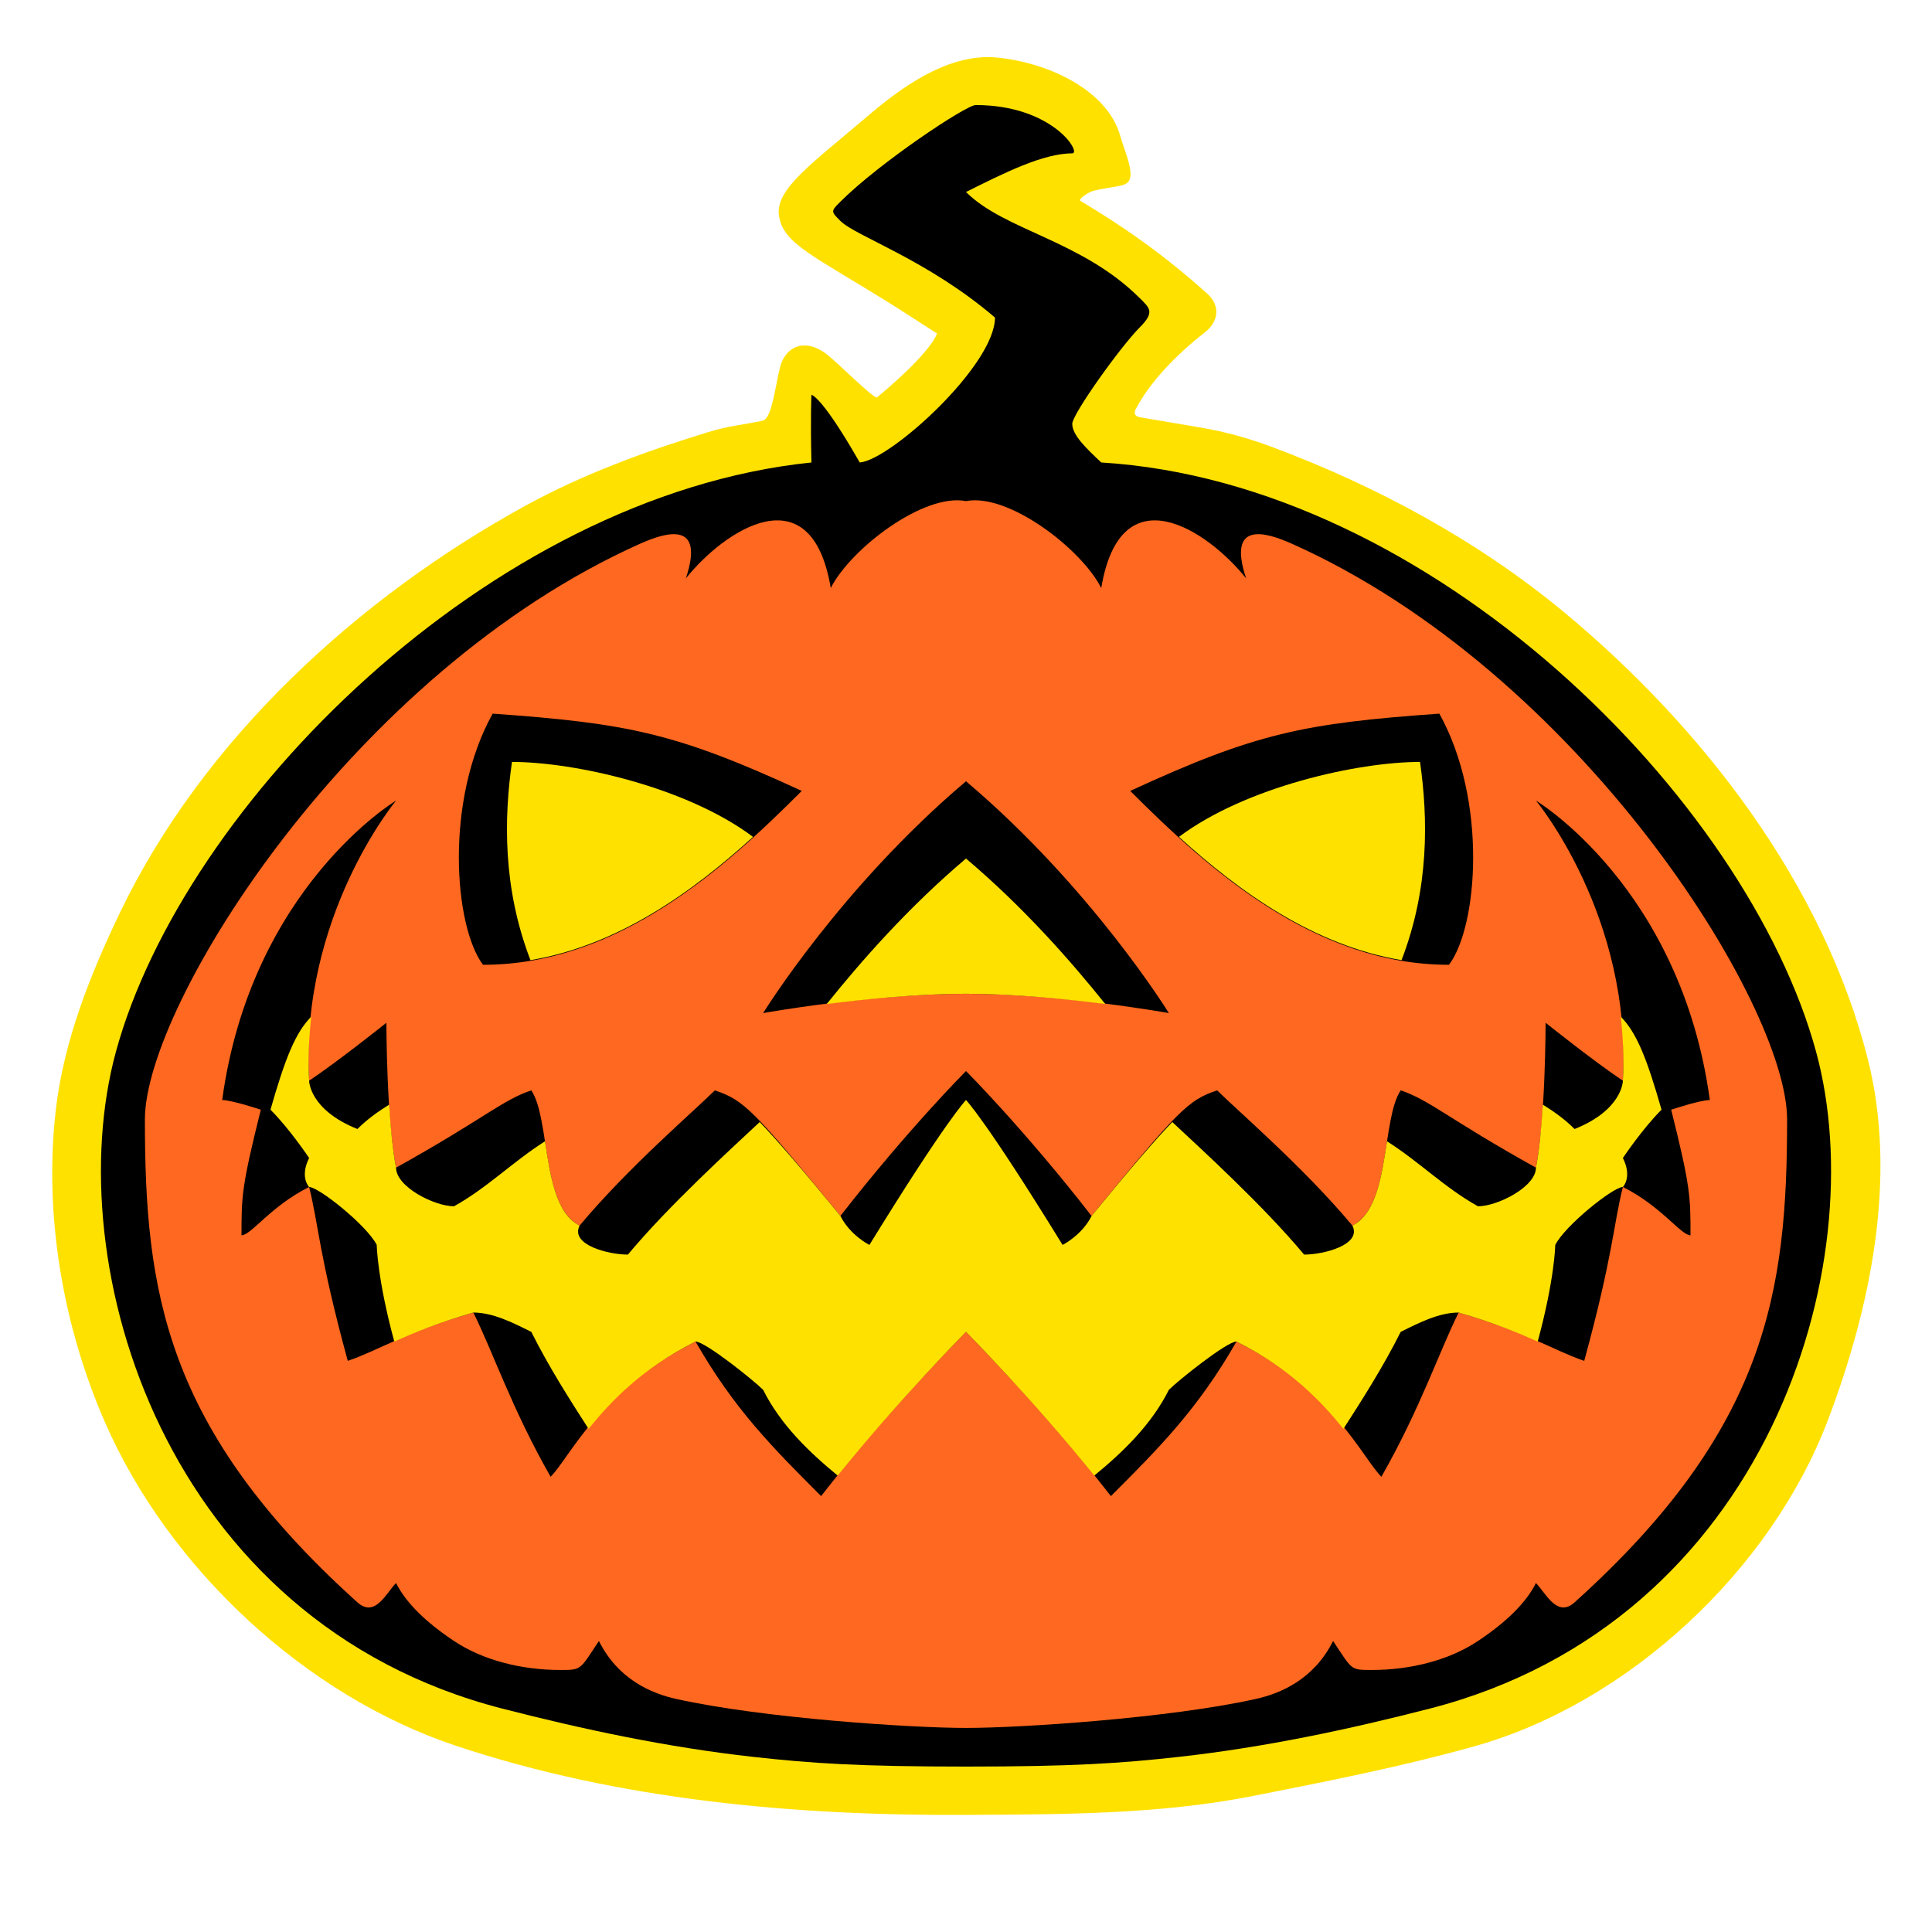
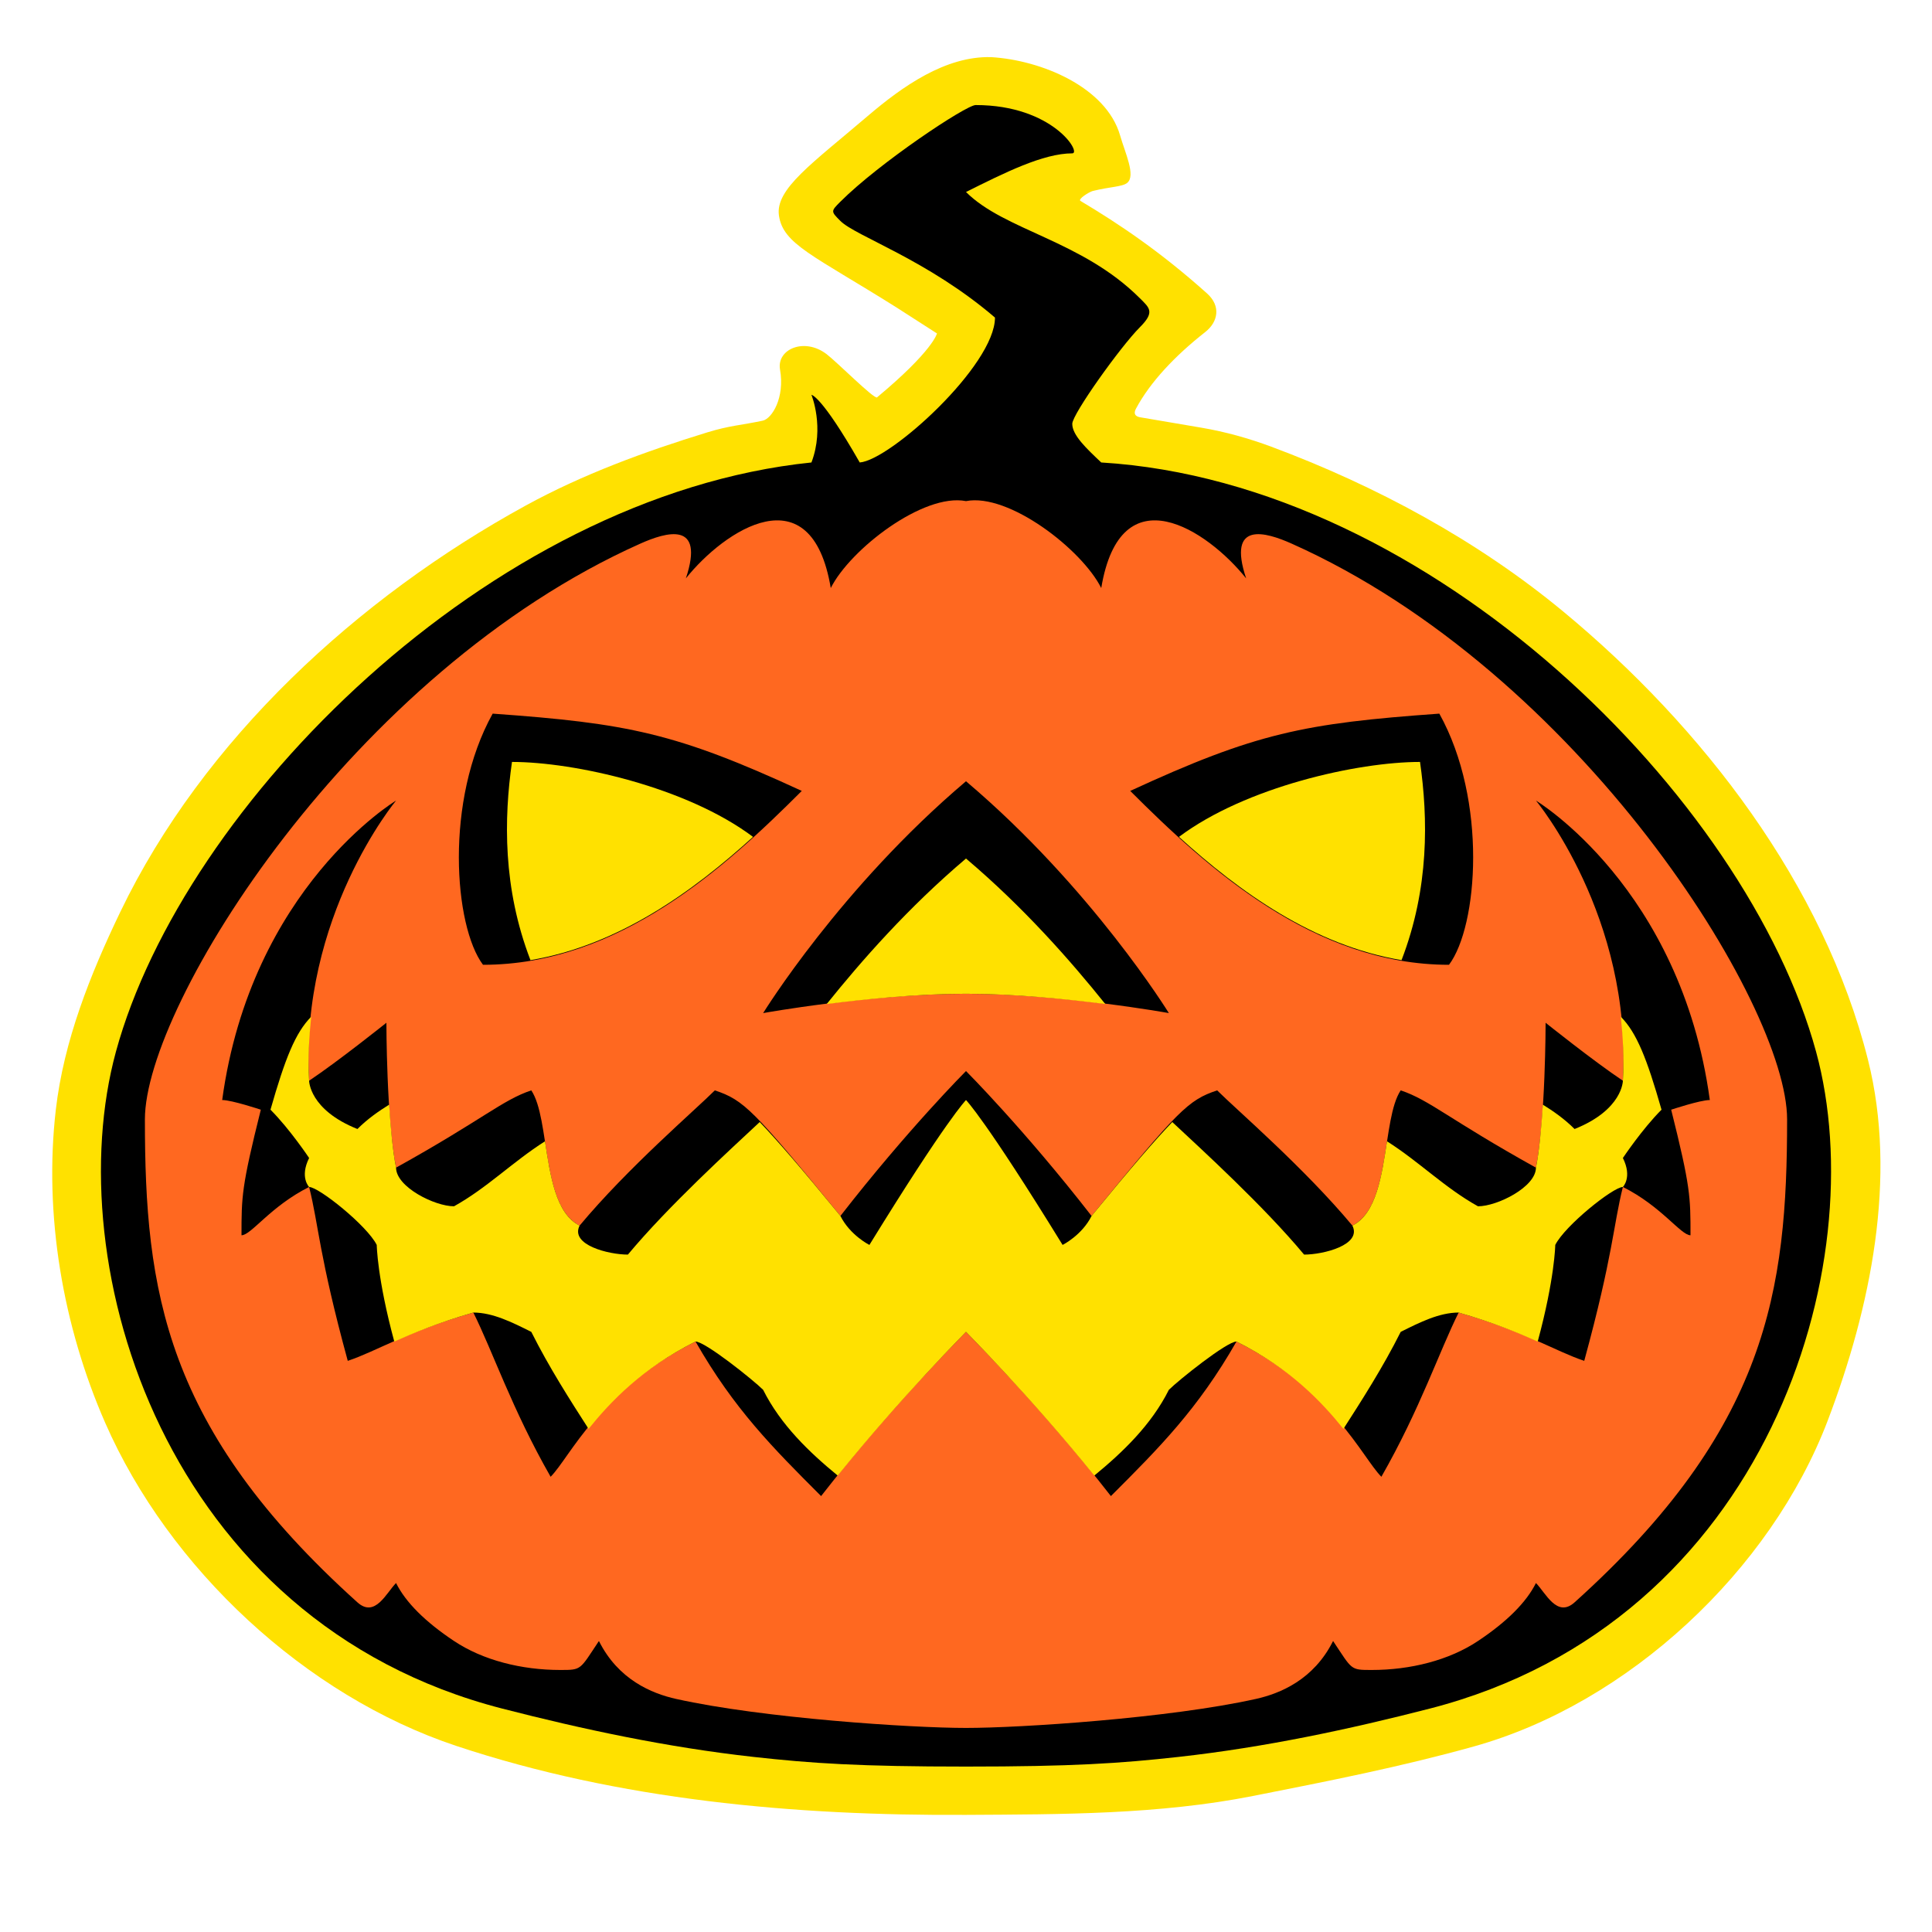
<svg xmlns="http://www.w3.org/2000/svg" width="1600px" height="1600px">
  <g>
-     <path d="M 820.752 47.312C 862.354 49.758 916.106 72.137 927.624 112.188C 931.782 126.646 940.781 145.426 933.528 151.436C 929.496 154.777 919.074 154.624 904.912 158.188C 902.121 158.89 892.344 164.935 894.816 166.408C 927.09 185.638 961.379 208.74 999.64 243.032C 1011.22 253.412 1008.86 266.553 998.12 274.988C 973.326 294.468 952.575 316.281 940.784 338.408C 937.781 344.044 942.176 345.226 944.344 345.592L 995.28 354.252C 1014.87 357.601 1034.19 362.995 1052.82 369.936C 1139.61 402.275 1223.41 447.494 1294.75 506.56C 1410.01 601.997 1510.57 732.768 1547.03 877.904C 1571.42 975.008 1549.26 1082.83 1513.66 1176.41C 1466.44 1300.54 1348.51 1410.61 1220.59 1446.34C 1160.35 1463.17 1098.86 1475.27 1037.5 1487.38C 959.733 1502.73 879.482 1502.55 800.216 1503C 658.168 1503.81 512.699 1490.73 377.908 1445.9C 252.894 1404.32 139.929 1298.94 87.092 1178.25C 52.019 1098.14 36.203 1005.97 46.22 919.096C 52.806 861.976 74.758 806.909 99.688 755.096C 168.324 612.445 296.265 494.97 435.064 418.844C 482.532 392.81 533.938 373.992 585.688 358.092C 604.423 352.336 613.821 352.193 631.656 348.376C 639.266 346.747 642.077 319.46 645.992 304.088C 650.223 287.477 666.014 279.212 684.468 293.22C 693.026 299.716 724.116 330.919 726.312 329.092C 772.821 290.385 775.968 276.156 775.968 276.156L 741.904 254.28C 673.448 211.33 648.459 202.244 645.084 178.46C 641.976 156.559 672.453 135.49 718.56 96.124C 747.27 71.612 783.015 46.302 820.752 47.312C 820.752 47.312 820.752 47.312 820.752 47.312 z" fill="#ffe100" fill-rule="evenodd" />
-     <path d="M 888 127C 864 127 832 143 800 159C 832 191 896 199 944 247C 952 255 956.649 258.351 944 271C 928 287 888 343 888 351C 888 360.395 899.652 371.328 912 383C 1185.98 399.604 1446.84 661.43 1504 871C 1552 1047 1464 1343 1184 1415C 1117.8 1432.02 1048 1447 976 1455C 927.635 1460.37 888 1463 800 1463C 712 1463 672.365 1460.37 624 1455C 552 1447 482.198 1432.02 416 1415C 136 1343 48 1047 96 871C 151.794 666.422 405.242 410.418 672 383C 671.086 345.967 672 327 672 327C 672 327 680.057 327.119 712 383L 712 383C 737.194 381.142 824 302.526 824 263C 768 215 708.649 195.649 696 183C 688 175 688 175 696 167C 728 135 800 87 808 87C 872 87 896 127 888 127 z" fill="#000000" fill-rule="evenodd" />
+     <path d="M 820.752 47.312C 862.354 49.758 916.106 72.137 927.624 112.188C 931.782 126.646 940.781 145.426 933.528 151.436C 929.496 154.777 919.074 154.624 904.912 158.188C 902.121 158.89 892.344 164.935 894.816 166.408C 927.09 185.638 961.379 208.74 999.64 243.032C 1011.22 253.412 1008.86 266.553 998.12 274.988C 973.326 294.468 952.575 316.281 940.784 338.408C 937.781 344.044 942.176 345.226 944.344 345.592L 995.28 354.252C 1014.87 357.601 1034.19 362.995 1052.82 369.936C 1139.61 402.275 1223.41 447.494 1294.75 506.56C 1410.01 601.997 1510.57 732.768 1547.03 877.904C 1571.42 975.008 1549.26 1082.83 1513.66 1176.41C 1466.44 1300.54 1348.51 1410.61 1220.59 1446.34C 1160.35 1463.17 1098.86 1475.27 1037.5 1487.38C 959.733 1502.73 879.482 1502.55 800.216 1503C 658.168 1503.81 512.699 1490.73 377.908 1445.9C 252.894 1404.32 139.929 1298.94 87.092 1178.25C 52.019 1098.14 36.203 1005.97 46.22 919.096C 52.806 861.976 74.758 806.909 99.688 755.096C 168.324 612.445 296.265 494.97 435.064 418.844C 482.532 392.81 533.938 373.992 585.688 358.092C 604.423 352.336 613.821 352.193 631.656 348.376C 639.266 346.747 650.077 329.46 645.992 306.088C 643.041 289.203 666.014 279.212 684.468 293.22C 693.026 299.716 724.116 330.919 726.312 329.092C 772.821 290.385 775.968 276.156 775.968 276.156L 741.904 254.28C 673.448 211.33 648.459 202.244 645.084 178.46C 641.976 156.559 672.453 135.49 718.56 96.124C 747.27 71.612 783.015 46.302 820.752 47.312C 820.752 47.312 820.752 47.312 820.752 47.312 z" fill="#ffe100" fill-rule="evenodd" />
+     <path d="M 888 127C 864 127 832 143 800 159C 832 191 896 199 944 247C 952 255 956.649 258.351 944 271C 928 287 888 343 888 351C 888 360.395 899.652 371.328 912 383C 1185.98 399.604 1446.84 661.43 1504 871C 1552 1047 1464 1343 1184 1415C 1117.8 1432.02 1048 1447 976 1455C 927.635 1460.37 888 1463 800 1463C 712 1463 672.365 1460.37 624 1455C 552 1447 482.198 1432.02 416 1415C 136 1343 48 1047 96 871C 151.794 666.422 405.242 410.418 672 383C 683.086 353.967 672 327 672 327C 672 327 680.057 327.119 712 383L 712 383C 737.194 381.142 824 302.526 824 263C 768 215 708.649 195.649 696 183C 688 175 688 175 696 167C 728 135 800 87 808 87C 872 87 896 127 888 127 z" fill="#000000" fill-rule="evenodd" />
    <path d="M 912 487C 928 391 1000 439 1032 479C 1016 431 1048.28 440.643 1069.71 450.212C 1308.44 556.814 1480 832.085 1480 927C 1480 1068.39 1464 1183 1304 1327C 1289.36 1340.17 1280 1319 1272 1311C 1264 1327 1248 1343 1224 1359C 1200 1375 1168 1383 1136 1383C 1118.11 1383 1120 1383 1104 1359C 1088 1391 1060.3 1402.49 1040 1407C 968 1423 844.93 1431 800 1431C 755.07 1431 632 1423 560 1407C 539.702 1402.49 512 1391 496 1359C 480 1383 481.888 1383 464 1383C 432 1383 400 1375 376 1359C 352 1343 336 1327 328 1311C 320 1319 310.639 1340.17 296 1327C 136 1183 120 1068.39 120 927C 120 832.085 291.556 556.814 530.288 450.212C 551.718 440.643 584 431 568 479C 600 439 672 391 688 487C 704 455 764.689 408.091 800 415C 835.311 408.091 896 455 912 487 z M 1272 663C 1272 663 1392 735 1416 911C 1408 911 1384 919 1384 919C 1400 983 1400 991 1400 1023C 1392 1023 1376 999 1344 983C 1336 1015 1336 1039 1312 1127C 1288 1119 1264 1103 1208 1087C 1192 1119 1176 1167 1144 1223C 1128 1207 1104 1151 1024 1111C 992 1167 960 1199 920 1239C 864 1167 800 1103 800 1103C 800 1103 736 1167 680 1239C 640 1199 608 1167 576 1111C 496 1151 472 1207 456 1223C 424 1167 408 1119 392 1087C 336 1103 312 1119 288 1127C 264 1039 264 1015 256 983C 224 999 208 1023 200 1023C 200 991 200 983 216 919C 216 919 192 911 184 911C 208 735 328 663 328 663C 328 663 248 759 256 895C 280 879 320 847 320 847C 320 847 320 927 328 967C 400 927 416 911 440 903C 456 927 448 999 480 1015C 520 967 576 919 592 903C 616 911 624 919 696 1007C 752 935 800 887 800 887C 800 887 848 935 904 1007C 976 919 984 911 1008 903C 1024 919 1080 967 1120 1015C 1152 999 1144 927 1160 903C 1184 911 1200 927 1272 967C 1280 927 1280 847 1280 847C 1280 847 1320 879 1344 895C 1352 759 1272 663 1272 663 z M 800 647C 904 735 968 839 968 839C 968 839 880 823 800 823C 720 823 632 839 632 839C 632 839 696 735 800 647 z M 408 591C 520 599 560 607 664 655C 600 719 512 799 400 799C 376 767 368 663 408 591 z M 1192 591C 1232 663 1224 767 1200 799C 1088 799 1000 719 936 655C 1040 607 1080 599 1192 591 z" fill="#ff6820" fill-rule="evenodd" />
    <path d="M 623.624 693.072C 573.376 738.703 512.098 782.907 439.312 795.152C 416.306 735.484 417.329 677.695 424 631C 475.486 631 568.436 651.652 623.624 693.072 z" fill="#ffe100" fill-rule="evenodd" />
    <path d="M 684.632 831.504C 716.802 827.446 759.41 823 800 823C 840.59 823 883.198 827.446 915.368 831.504C 886.782 795.906 847.908 751.538 800 711C 752.092 751.538 713.218 795.906 684.632 831.504 z" fill="#ffe100" fill-rule="evenodd" />
    <path d="M 800 911C 800 911 784 927 720 1031C 720 1031 704 1023 696 1007C 663.029 966.702 642.98 943.66 629.168 929.232C 604.478 952.304 553.73 998.524 520 1039C 504 1039 472 1031 480 1015C 460.095 1005.05 455.699 973.426 451.344 945.168C 424.419 962.279 403.437 983.757 376 999C 360 999 328 983 328 967C 325.168 952.842 323.494 933.667 322.312 914.808C 313.651 920.199 304.428 926.572 296 935C 256 919 256 895 256 895C 254.914 876.531 255.981 858.854 257.72 842C 244.559 855.285 236.092 876.677 224 919C 240 935 256 959 256 959C 248 975 256 983 256 983C 264 983 304 1015 312 1031C 312 1031 312.366 1058.79 326.536 1111.02C 342.8 1103.86 363.059 1095.27 392 1087C 408 1087 424 1095 440 1103C 454.595 1132.19 472.317 1159.8 487.432 1183.33C 505.539 1160.89 531.744 1133.13 576 1111C 584 1111 624 1143 632 1151C 646.58 1180.16 670.45 1202.89 693.776 1222.03C 746.043 1157.31 800 1103 800 1103C 800 1103 853.957 1157.31 906.224 1222.03C 929.55 1202.89 953.42 1180.16 968 1151C 976 1143 1016 1111 1024 1111C 1068.26 1133.13 1094.46 1160.89 1112.57 1183.33C 1127.68 1159.8 1145.4 1132.19 1160 1103C 1176 1095 1192 1087 1208 1087C 1236.94 1095.27 1257.2 1103.86 1273.46 1111.02C 1287.63 1058.79 1288 1031 1288 1031C 1296 1015 1336 983 1344 983C 1344 983 1352 975 1344 959C 1344 959 1360 935 1376 919C 1363.91 876.677 1355.44 855.285 1342.28 842C 1344.02 858.854 1345.09 876.531 1344 895C 1344 895 1344 919 1304 935C 1295.57 926.572 1286.35 920.199 1277.69 914.808C 1276.51 933.667 1274.83 952.842 1272 967C 1272 983 1240 999 1224 999C 1196.56 983.757 1175.58 962.279 1148.66 945.168C 1144.31 973.426 1139.91 1005.05 1120 1015C 1128 1031 1096 1039 1080 1039C 1046.27 998.524 995.522 952.304 970.832 929.232C 957.02 943.66 936.971 966.702 904 1007C 896 1023 880 1031 880 1031C 816 927 800 911 800 911 z" fill="#ffe100" fill-rule="evenodd" />
    <path d="M 976.376 693.072C 1026.62 738.703 1087.9 782.907 1160.69 795.152C 1183.7 735.484 1182.67 677.695 1176 631C 1124.51 631 1031.56 651.652 976.376 693.072 z" fill="#ffe100" fill-rule="evenodd" />
  </g>
</svg>
